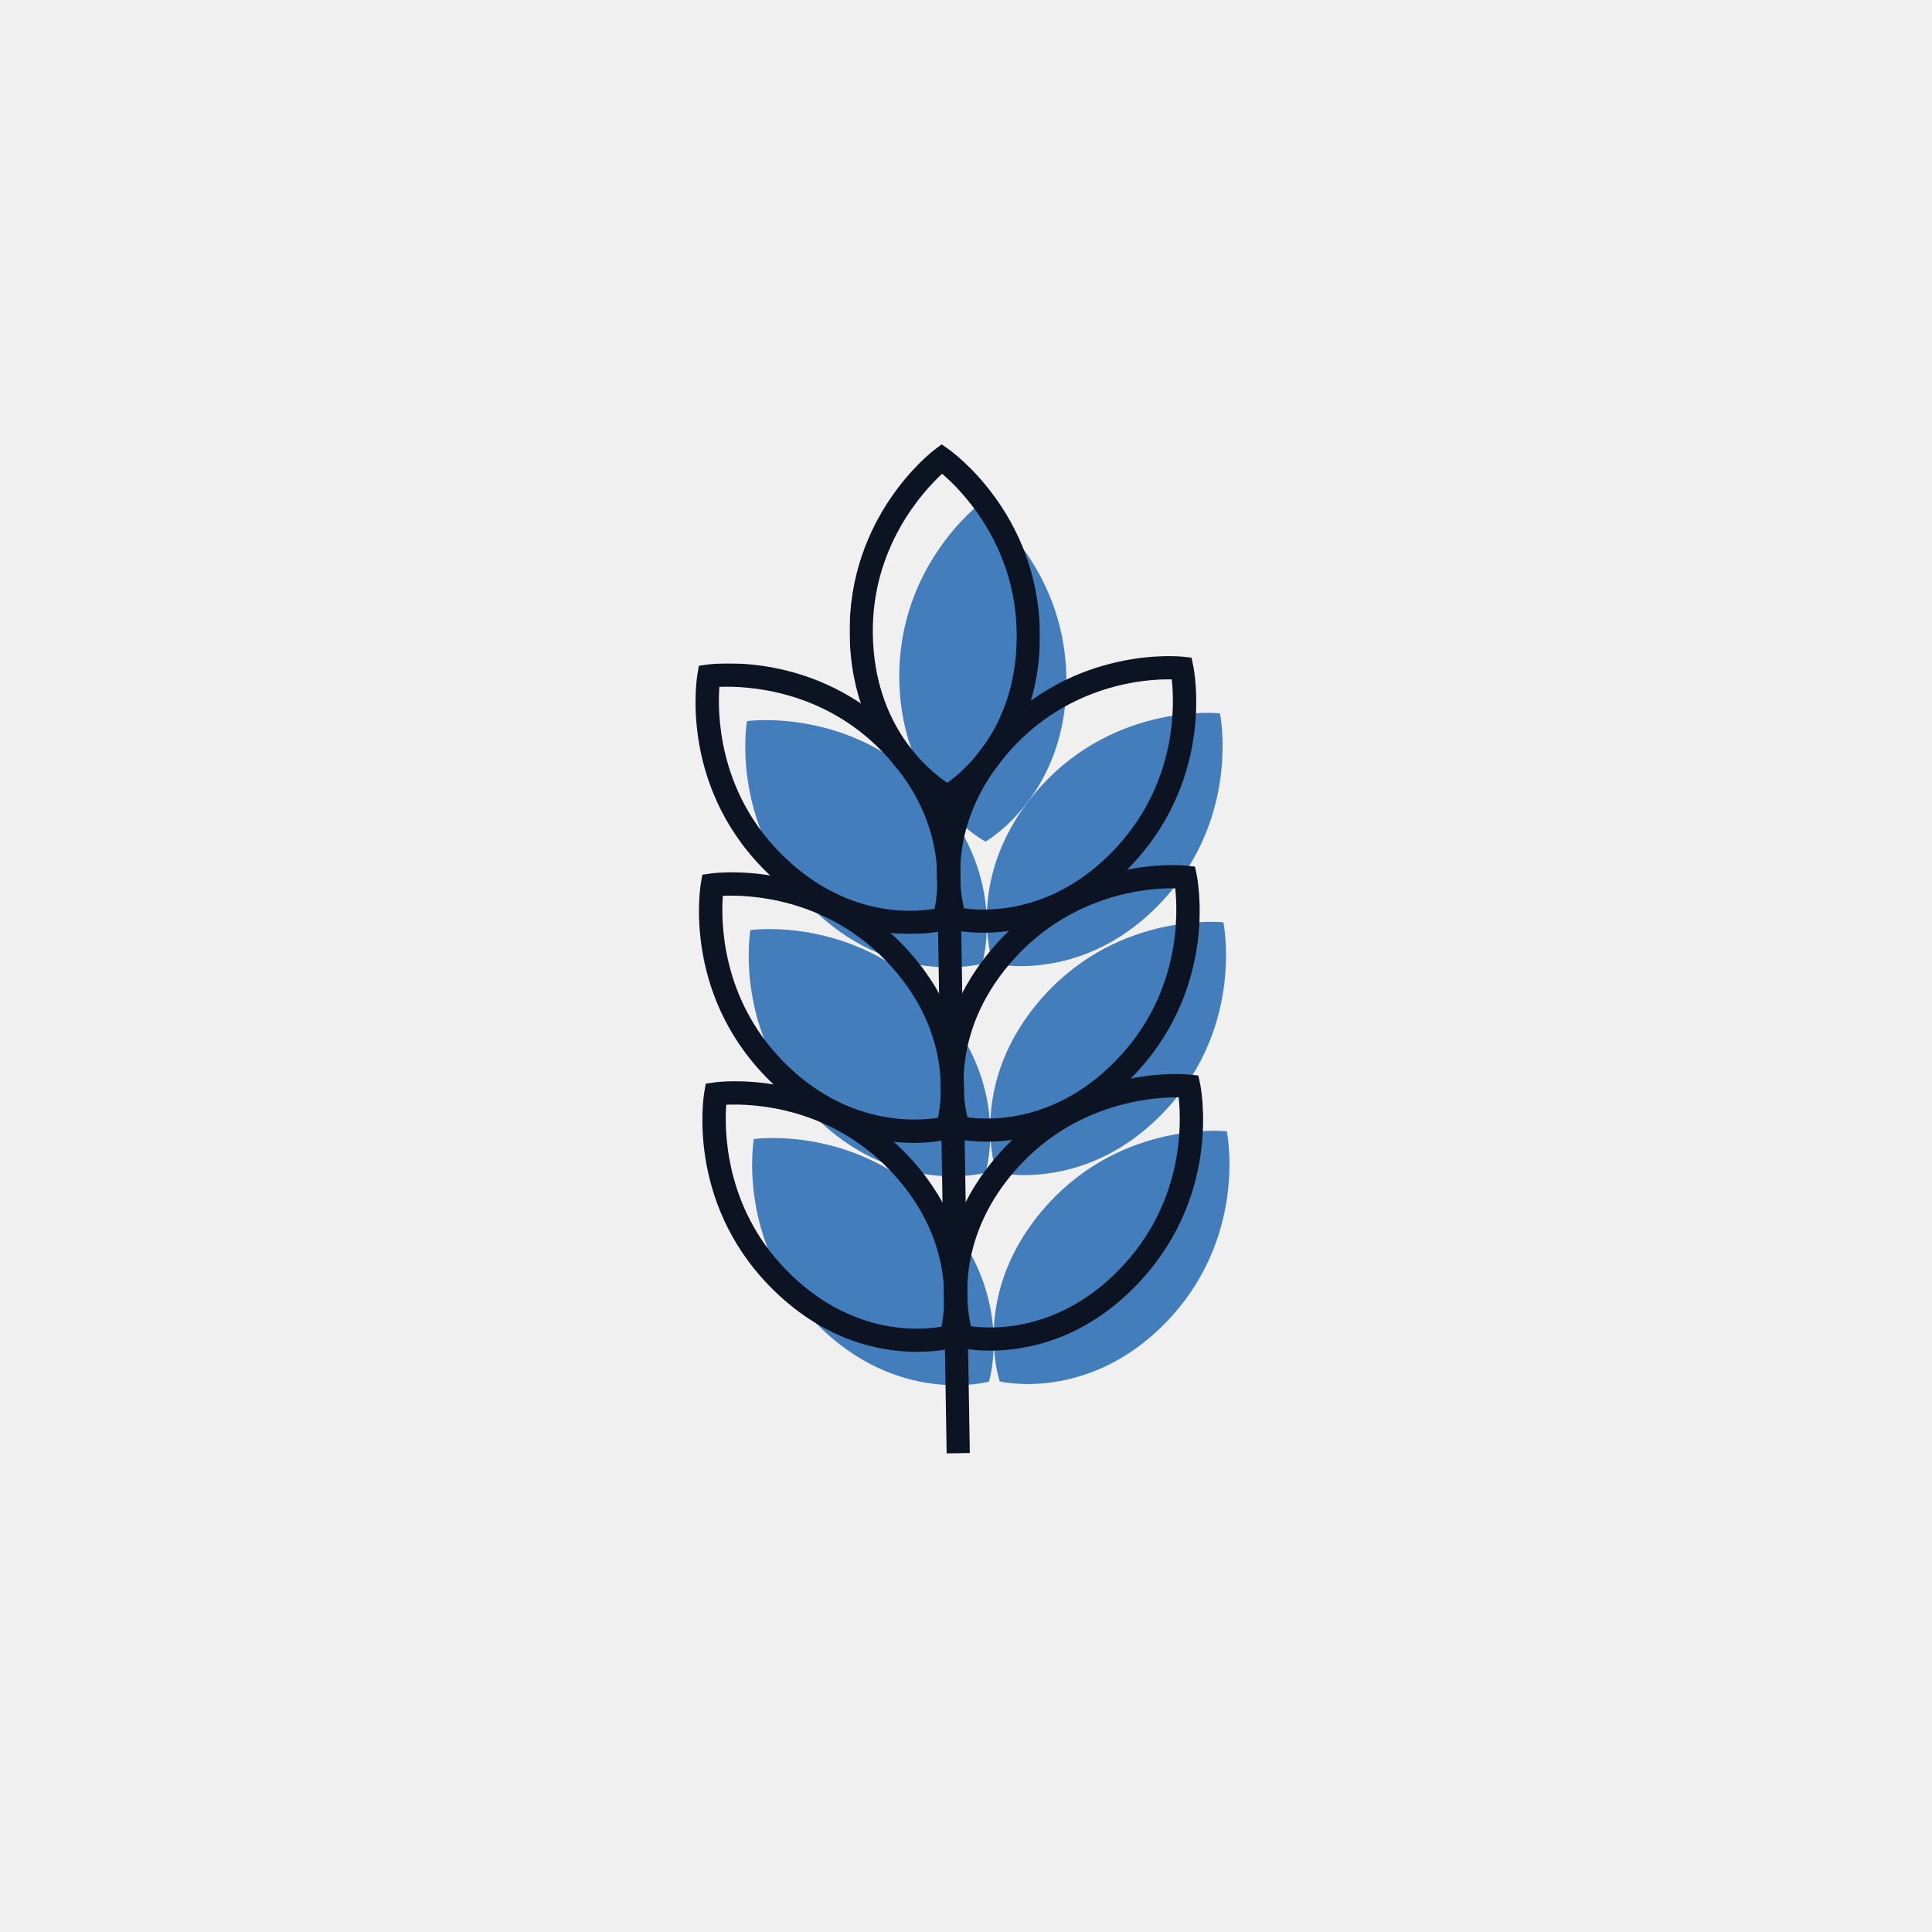
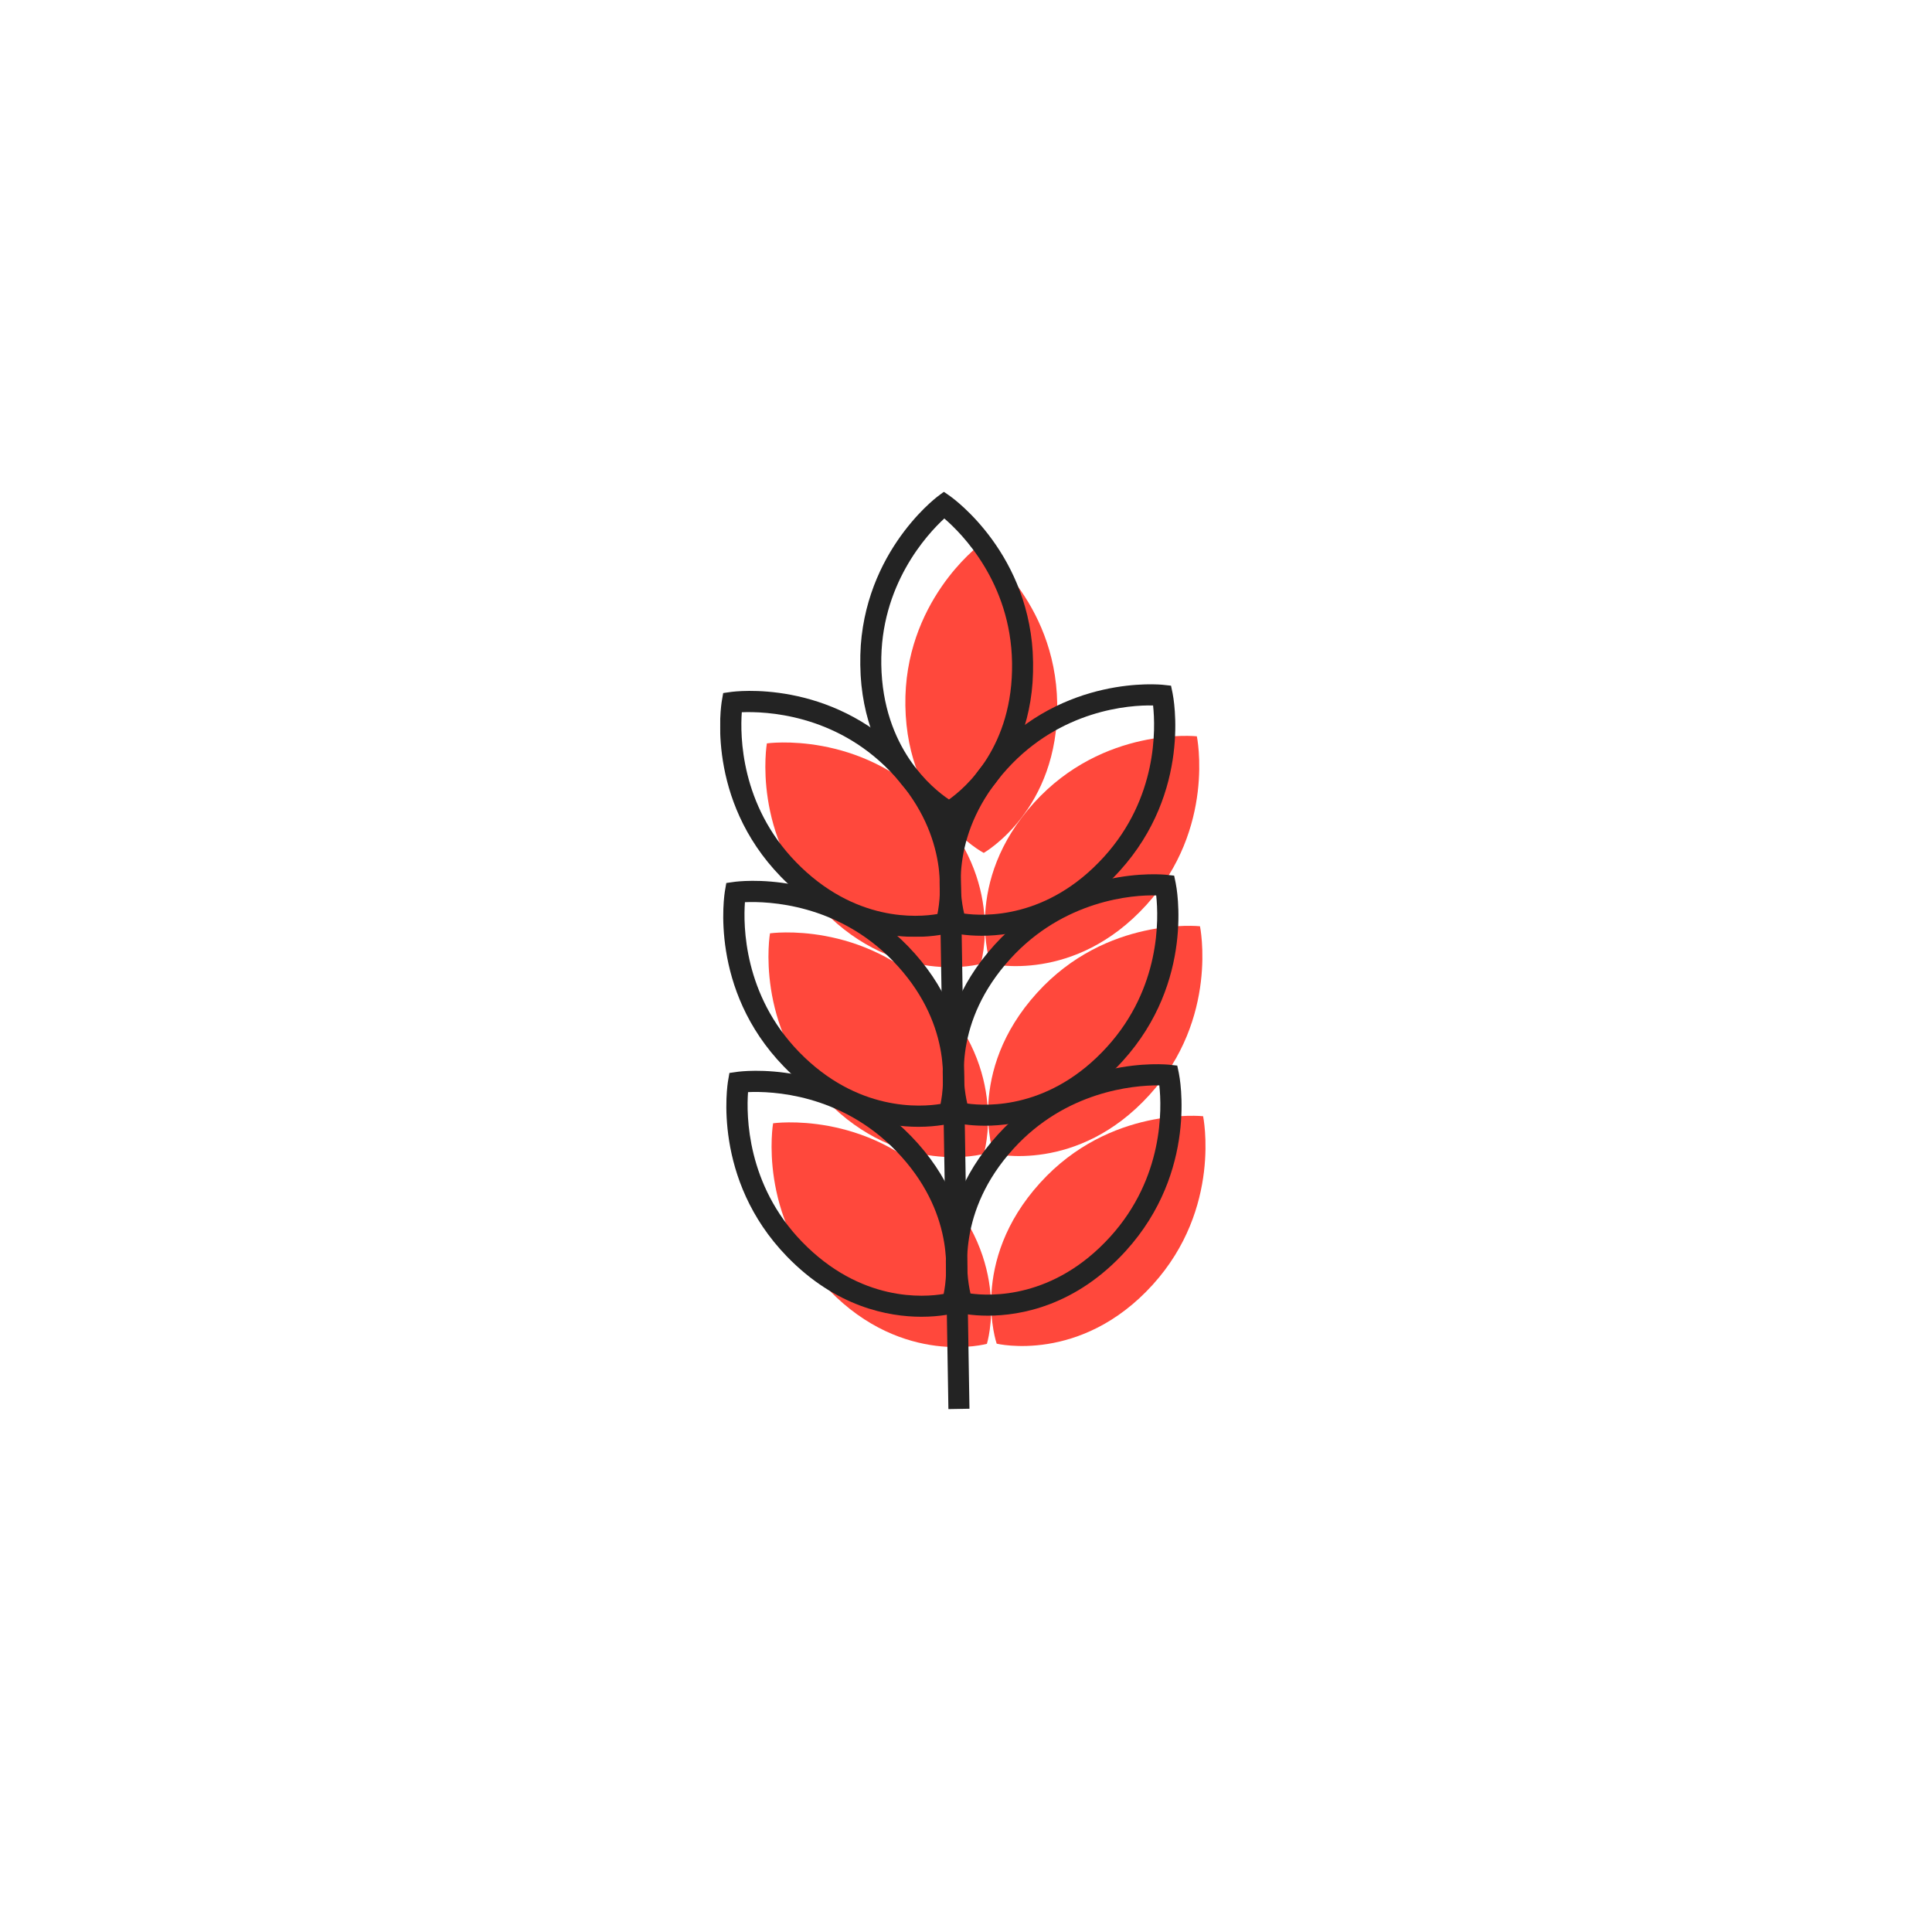
- <svg xmlns="http://www.w3.org/2000/svg" xmlns:xlink="http://www.w3.org/1999/xlink" width="100px" height="100px" viewBox="0 0 100 100" version="1.1">
-   <defs>
-     <polygon id="path-1" points="10.824 0.449 0.976 0.449 0.976 19.36 10.824 19.36 10.824 0.449" />
-     <polygon id="path-3" points="5.42101086e-20 0.785 5.42101086e-20 14.79 13.716 14.79 13.716 0.785 0 0.785" />
-   </defs>
-   <g id="Welcome" stroke="none" stroke-width="1" fill="none" fill-rule="evenodd">
-     <g id="Artboard-Copy-44">
-       <g id="Page-1-Copy" transform="translate(36, 22)">
-         <path d="M15.009,21.561 C15.009,21.561 19.292,19.132 19.193,13.042 C19.096,7.147 14.722,4.075 14.722,4.075 C14.722,4.075 10.45,7.29 10.548,13.184 C10.648,19.274 15.009,21.561 15.009,21.561" id="Fill-1" fill="#437DBC" />
-         <path d="M14.835,27.882 C14.835,27.882 16.297,23.18 12.059,18.806 C7.955,14.573 2.663,15.325 2.663,15.325 C2.663,15.325 1.746,20.591 5.851,24.824 C10.089,29.198 14.835,27.882 14.835,27.882" id="Fill-3" fill="#437DBC" />
-         <path d="M15.012,38.697 C15.012,38.697 16.475,33.995 12.235,29.621 C8.132,25.389 2.84,26.14 2.84,26.14 C2.84,26.14 1.924,31.407 6.028,35.639 C10.267,40.013 15.012,38.697 15.012,38.697" id="Fill-5" fill="#437DBC" />
-         <path d="M15.19,49.512 C15.19,49.512 16.653,44.81 12.413,40.436 C8.31,36.203 3.017,36.955 3.017,36.955 C3.017,36.955 2.102,42.221 6.205,46.454 C10.445,50.828 15.19,49.512 15.19,49.512" id="Fill-7" fill="#437DBC" />
-         <path d="M15.391,27.872 C15.391,27.872 13.775,23.221 17.869,18.71 C21.83,14.345 27.144,14.922 27.144,14.922 C27.144,14.922 28.233,20.157 24.271,24.521 C20.176,29.032 15.391,27.872 15.391,27.872" id="Fill-9" fill="#437DBC" />
-         <path d="M15.569,38.688 C15.569,38.688 13.953,34.036 18.047,29.526 C22.008,25.161 27.322,25.738 27.322,25.738 C27.322,25.738 28.411,30.972 24.449,35.336 C20.354,39.847 15.569,38.688 15.569,38.688" id="Fill-11" fill="#437DBC" />
-         <path d="M15.747,49.503 C15.747,49.503 14.13,44.852 18.225,40.341 C22.186,35.976 27.5,36.553 27.5,36.553 C27.5,36.553 28.588,41.787 24.626,46.152 C20.532,50.663 15.747,49.503 15.747,49.503" id="Fill-13" fill="#437DBC" />
-         <path d="M15.009,21.561 L15.568,55.551" id="Fill-15" fill="#437DBC" />
-         <g id="Group-19" transform="translate(7, 0.551)">
-           <mask id="mask-2" fill="white">
-             <use xlink:href="#path-1" />
-           </mask>
-           <g id="Clip-18" />
-           <path d="M5.765,1.97 C4.789,2.869 2.103,5.761 2.177,10.29 C2.255,15.059 5.103,17.348 6.03,17.968 C6.948,17.32 9.702,14.97 9.622,10.168 C9.547,5.622 6.771,2.833 5.765,1.97 L5.765,1.97 Z M6.049,19.36 L5.76,19.209 C5.569,19.108 1.081,16.683 0.978,10.309 C0.877,4.179 5.206,0.85 5.391,0.712 L5.74,0.449 L6.096,0.7 C6.286,0.833 10.721,4.019 10.822,10.148 C10.927,16.521 6.522,19.093 6.334,19.198 L6.049,19.36 Z" id="Fill-17" fill="#0C1423" mask="url(#mask-2)" />
+ <svg xmlns="http://www.w3.org/2000/svg" width="110" height="110" viewBox="0 0 110 110" fill="none">
+   <g id="i-agr">
+     <rect width="110" height="110" fill="white" />
+     <g id="Group 23">
+       <path id="Fill 1" fill-rule="evenodd" clip-rule="evenodd" d="M56.009 48.561C56.009 48.561 60.292 46.132 60.193 40.042C60.096 34.147 55.722 31.075 55.722 31.075C55.722 31.075 51.45 34.29 51.548 40.184C51.648 46.274 56.009 48.561 56.009 48.561" fill="#FF483C" />
+       <path id="Fill 3" fill-rule="evenodd" clip-rule="evenodd" d="M55.834 54.882C55.834 54.882 57.297 50.18 53.059 45.806C48.955 41.573 43.663 42.325 43.663 42.325C43.663 42.325 42.746 47.591 46.85 51.824C51.09 56.198 55.834 54.882 55.834 54.882" fill="#FF483C" />
+       <path id="Fill 5" fill-rule="evenodd" clip-rule="evenodd" d="M56.012 65.697C56.012 65.697 57.475 60.995 53.235 56.621C49.132 52.389 43.84 53.14 43.84 53.14C43.84 53.14 42.924 58.407 47.028 62.639C51.267 67.013 56.012 65.697 56.012 65.697" fill="#FF483C" />
+       <path id="Fill 7" fill-rule="evenodd" clip-rule="evenodd" d="M56.19 76.512C56.19 76.512 57.653 71.81 53.413 67.436C49.31 63.203 44.017 63.955 44.017 63.955C44.017 63.955 43.102 69.221 47.205 73.454C51.445 77.828 56.19 76.512 56.19 76.512" fill="#FF483C" />
+       <path id="Fill 9" fill-rule="evenodd" clip-rule="evenodd" d="M56.391 54.873C56.391 54.873 54.775 50.221 58.869 45.711C62.83 41.346 68.144 41.922 68.144 41.922C68.144 41.922 69.233 47.157 65.271 51.522C61.176 56.032 56.391 54.873 56.391 54.873" fill="#FF483C" />
+       <path id="Fill 11" fill-rule="evenodd" clip-rule="evenodd" d="M56.569 65.688C56.569 65.688 54.953 61.036 59.047 56.526C63.008 52.161 68.322 52.738 68.322 52.738C68.322 52.738 69.411 57.972 65.449 62.336C61.354 66.847 56.569 65.688 56.569 65.688" fill="#FF483C" />
+       <path id="Fill 13" fill-rule="evenodd" clip-rule="evenodd" d="M56.747 76.503C56.747 76.503 55.13 71.852 59.225 67.341C63.186 62.976 68.5 63.553 68.5 63.553C68.5 63.553 69.588 68.787 65.626 73.152C61.532 77.663 56.747 76.503 56.747 76.503" fill="#FF483C" />
+       <path id="Fill 15" fill-rule="evenodd" clip-rule="evenodd" d="M56.009 48.561L56.568 82.551Z" fill="#437DBC" />
+       <g id="Group 19">
+         <mask id="mask0" mask-type="alpha" maskUnits="userSpaceOnUse" x="48" y="28" width="11" height="19">
+           <path id="Clip 18" fill-rule="evenodd" clip-rule="evenodd" d="M58.824 28H48.976V46.911H58.824V28V28Z" fill="white" />
+         </mask>
+         <g mask="url(#mask0)">
+           <path id="Fill 17" fill-rule="evenodd" clip-rule="evenodd" d="M53.765 29.52C52.789 30.419 50.103 33.312 50.177 37.84C50.255 42.609 53.103 44.898 54.03 45.519C54.948 44.87 57.702 42.52 57.622 37.718C57.547 33.173 54.771 30.384 53.765 29.52V29.52ZM54.049 46.911L53.76 46.76C53.569 46.66 49.081 44.233 48.978 37.861C48.877 31.73 53.206 28.401 53.391 28.262L53.74 28L54.096 28.25C54.286 28.384 58.721 31.57 58.822 37.699C58.927 44.072 54.522 46.644 54.334 46.749L54.049 46.911Z" fill="#232323" />
        </g>
-         <g id="Group-22" transform="translate(0, 11.551)">
-           <mask id="mask-4" fill="white">
-             <use xlink:href="#path-3" />
-           </mask>
-           <g id="Clip-21" />
-           <path d="M1.235,2.001 C1.138,3.326 1.16,7.272 4.31,10.522 C7.654,13.972 11.265,13.681 12.373,13.489 C12.598,12.391 13.003,8.791 9.657,5.339 C6.506,2.09 2.568,1.948 1.235,2.001 M11.11,14.79 C9.226,14.79 6.24,14.236 3.449,11.357 C-0.819,6.956 0.061,1.565 0.101,1.338 L0.175,0.908 L0.608,0.847 C0.837,0.814 6.251,0.102 10.518,4.504 C14.956,9.081 13.502,13.97 13.438,14.176 L13.34,14.488 L13.025,14.576 C12.948,14.597 12.22,14.79 11.11,14.79" id="Fill-20" fill="#0C1423" mask="url(#mask-4)" />
+       </g>
+       <g id="Group 22">
+         <mask id="mask1" mask-type="alpha" maskUnits="userSpaceOnUse" x="41" y="39" width="14" height="15">
+           <path id="Clip 21" fill-rule="evenodd" clip-rule="evenodd" d="M41 39.336V53.341H54.716V39.336H41V39.336Z" fill="white" />
+         </mask>
+         <g mask="url(#mask1)">
+           <path id="Fill 20" fill-rule="evenodd" clip-rule="evenodd" d="M42.235 40.552C42.138 41.877 42.16 45.823 45.31 49.073C48.654 52.523 52.265 52.232 53.373 52.04C53.598 50.942 54.003 47.342 50.657 43.89C47.506 40.641 43.568 40.499 42.235 40.552M52.11 53.341C50.226 53.341 47.24 52.787 44.449 49.908C40.181 45.507 41.061 40.116 41.101 39.889L41.175 39.459L41.608 39.398C41.837 39.365 47.251 38.653 51.518 43.055C55.956 47.632 54.502 52.521 54.438 52.727L54.34 53.039L54.025 53.127C53.948 53.148 53.22 53.341 52.11 53.341" fill="#232323" />
        </g>
-         <path d="M1.413,24.367 C1.316,25.692 1.338,29.638 4.488,32.888 C7.808,36.312 11.454,36.035 12.551,35.853 C12.776,34.751 13.177,31.154 9.835,27.706 C6.683,24.455 2.741,24.308 1.413,24.367 M11.288,37.156 C9.404,37.156 6.418,36.603 3.627,33.723 C-0.641,29.323 0.239,23.931 0.279,23.704 L0.353,23.274 L0.786,23.213 C1.014,23.179 6.428,22.468 10.696,26.871 C15.133,31.448 13.68,36.336 13.616,36.542 L13.518,36.855 L13.203,36.942 C13.126,36.964 12.399,37.156 11.288,37.156" id="Fill-23" fill="#0C1423" />
-         <path d="M1.59,35.181 C1.493,36.504 1.513,40.452 4.665,43.704 C8.01,47.153 11.621,46.862 12.728,46.671 C12.953,45.573 13.357,41.972 10.012,38.521 C6.847,35.257 2.907,35.119 1.59,35.181 M11.465,47.971 C9.581,47.971 6.594,47.418 3.804,44.539 C-0.464,40.138 0.416,34.747 0.456,34.519 L0.53,34.09 L0.963,34.028 C1.191,33.994 6.606,33.285 10.873,37.686 C15.31,42.263 13.857,47.151 13.793,47.357 L13.695,47.67 L13.38,47.757 C13.303,47.779 12.575,47.971 11.465,47.971" id="Fill-25" fill="#0C1423" />
-         <path d="M13.896,25.015 C15.007,25.17 18.626,25.344 21.856,21.785 C24.911,18.419 24.794,14.484 24.652,13.167 C23.291,13.13 19.385,13.428 16.342,16.78 C13.112,20.339 13.634,23.925 13.896,25.015 M14.888,26.278 C13.954,26.278 13.349,26.139 13.279,26.122 L12.961,26.045 L12.854,25.736 C12.783,25.532 11.169,20.694 15.454,15.973 C19.573,11.435 25.007,11.968 25.239,11.993 L25.673,12.04 L25.762,12.467 C25.809,12.693 26.865,18.052 22.745,22.591 C19.896,25.73 16.743,26.278 14.888,26.278" id="Fill-27" fill="#0C1423" />
-         <path d="M14.074,35.831 C15.186,35.986 18.804,36.16 22.034,32.6 C25.089,29.235 24.972,25.299 24.83,23.983 C23.514,23.938 19.564,24.241 16.52,27.596 C13.29,31.154 13.812,34.74 14.074,35.831 M15.065,37.093 C14.132,37.093 13.527,36.955 13.457,36.938 L13.139,36.861 L13.032,36.551 C12.961,36.347 11.347,31.509 15.632,26.788 C19.751,22.252 25.185,22.784 25.417,22.808 L25.851,22.855 L25.94,23.282 C25.987,23.509 27.043,28.867 22.923,33.407 C20.074,36.545 16.92,37.093 15.065,37.093" id="Fill-29" fill="#0C1423" />
-         <path d="M14.255,46.646 C15.367,46.8 18.983,46.971 22.212,43.415 C25.267,40.049 25.151,36.115 25.008,34.797 C24.983,34.796 24.956,34.796 24.93,34.796 C23.532,34.796 19.684,35.12 16.698,38.411 C13.492,41.941 14.002,45.56 14.255,46.646 M15.242,47.909 C14.309,47.909 13.704,47.77 13.634,47.752 L13.318,47.675 L13.21,47.366 C13.139,47.163 11.525,42.324 15.809,37.604 C19.928,33.066 25.361,33.598 25.595,33.623 L26.029,33.67 L26.117,34.097 C26.165,34.323 27.221,39.682 23.101,44.221 C20.252,47.36 17.098,47.909 15.242,47.909" id="Fill-31" fill="#0C1423" />
-         <polygon id="Fill-33" fill="#0C1423" points="12.998 53.227 12.439 19.238 13.639 19.218 14.197 53.208" />
      </g>
+       <path id="Fill 23" fill-rule="evenodd" clip-rule="evenodd" d="M42.413 51.367C42.316 52.692 42.338 56.638 45.488 59.888C48.808 63.312 52.454 63.035 53.551 62.853C53.776 61.751 54.177 58.154 50.835 54.706C47.683 51.455 43.741 51.308 42.413 51.367M52.288 64.156C50.404 64.156 47.418 63.603 44.627 60.723C40.359 56.323 41.239 50.931 41.279 50.704L41.353 50.274L41.786 50.213C42.014 50.179 47.428 49.468 51.696 53.871C56.133 58.448 54.68 63.336 54.616 63.542L54.518 63.855L54.203 63.942C54.126 63.964 53.399 64.156 52.288 64.156" fill="#232323" />
+       <path id="Fill 25" fill-rule="evenodd" clip-rule="evenodd" d="M42.59 62.181C42.493 63.504 42.513 67.452 45.665 70.704C49.01 74.153 52.621 73.862 53.728 73.671C53.953 72.573 54.357 68.972 51.012 65.521C47.847 62.257 43.907 62.119 42.59 62.181M52.465 74.971C50.581 74.971 47.594 74.418 44.804 71.539C40.536 67.138 41.416 61.747 41.456 61.519L41.53 61.09L41.963 61.028C42.191 60.994 47.606 60.285 51.873 64.686C56.31 69.263 54.857 74.151 54.793 74.357L54.695 74.67L54.38 74.757C54.303 74.779 53.575 74.971 52.465 74.971" fill="#232323" />
+       <path id="Fill 27" fill-rule="evenodd" clip-rule="evenodd" d="M54.896 52.015C56.007 52.17 59.626 52.344 62.856 48.785C65.911 45.419 65.794 41.484 65.652 40.167C64.291 40.13 60.385 40.428 57.342 43.78C54.112 47.339 54.634 50.925 54.896 52.015M55.888 53.278C54.954 53.278 54.349 53.139 54.279 53.122L53.961 53.045L53.854 52.736C53.783 52.532 52.169 47.694 56.454 42.973C60.573 38.435 66.007 38.968 66.239 38.993L66.673 39.04L66.762 39.467C66.809 39.693 67.865 45.052 63.745 49.591C60.896 52.73 57.743 53.278 55.888 53.278" fill="#232323" />
+       <path id="Fill 29" fill-rule="evenodd" clip-rule="evenodd" d="M55.074 62.831C56.186 62.986 59.804 63.16 63.034 59.6C66.089 56.234 65.972 52.3 65.83 50.983C64.514 50.938 60.564 51.242 57.52 54.596C54.29 58.154 54.812 61.74 55.074 62.831M56.065 64.094C55.132 64.094 54.527 63.955 54.457 63.938L54.139 63.861L54.032 63.551C53.961 63.347 52.347 58.51 56.632 53.788C60.751 49.252 66.185 49.783 66.417 49.809L66.851 49.855L66.94 50.282C66.987 50.508 68.043 55.867 63.923 60.407C61.074 63.545 57.92 64.094 56.065 64.094" fill="#232323" />
+       <path id="Fill 31" fill-rule="evenodd" clip-rule="evenodd" d="M55.255 73.646C56.367 73.8 59.983 73.971 63.212 70.415C66.266 67.049 66.15 63.115 66.007 61.797C65.983 61.796 65.957 61.796 65.93 61.796C64.532 61.796 60.684 62.12 57.697 65.411C54.492 68.941 55.002 72.56 55.255 73.646M56.242 74.909C55.309 74.909 54.705 74.77 54.635 74.752L54.318 74.675L54.209 74.366C54.139 74.163 52.526 69.324 56.809 64.604C60.928 60.066 66.362 60.598 66.594 60.623L67.028 60.67L67.118 61.097C67.165 61.323 68.221 66.682 64.1 71.221C61.252 74.36 58.097 74.909 56.242 74.909" fill="#232323" />
+       <path id="Fill 33" fill-rule="evenodd" clip-rule="evenodd" d="M53.998 80.228L53.439 46.237L54.639 46.218L55.197 80.207L53.998 80.228Z" fill="#232323" />
    </g>
  </g>
</svg>
